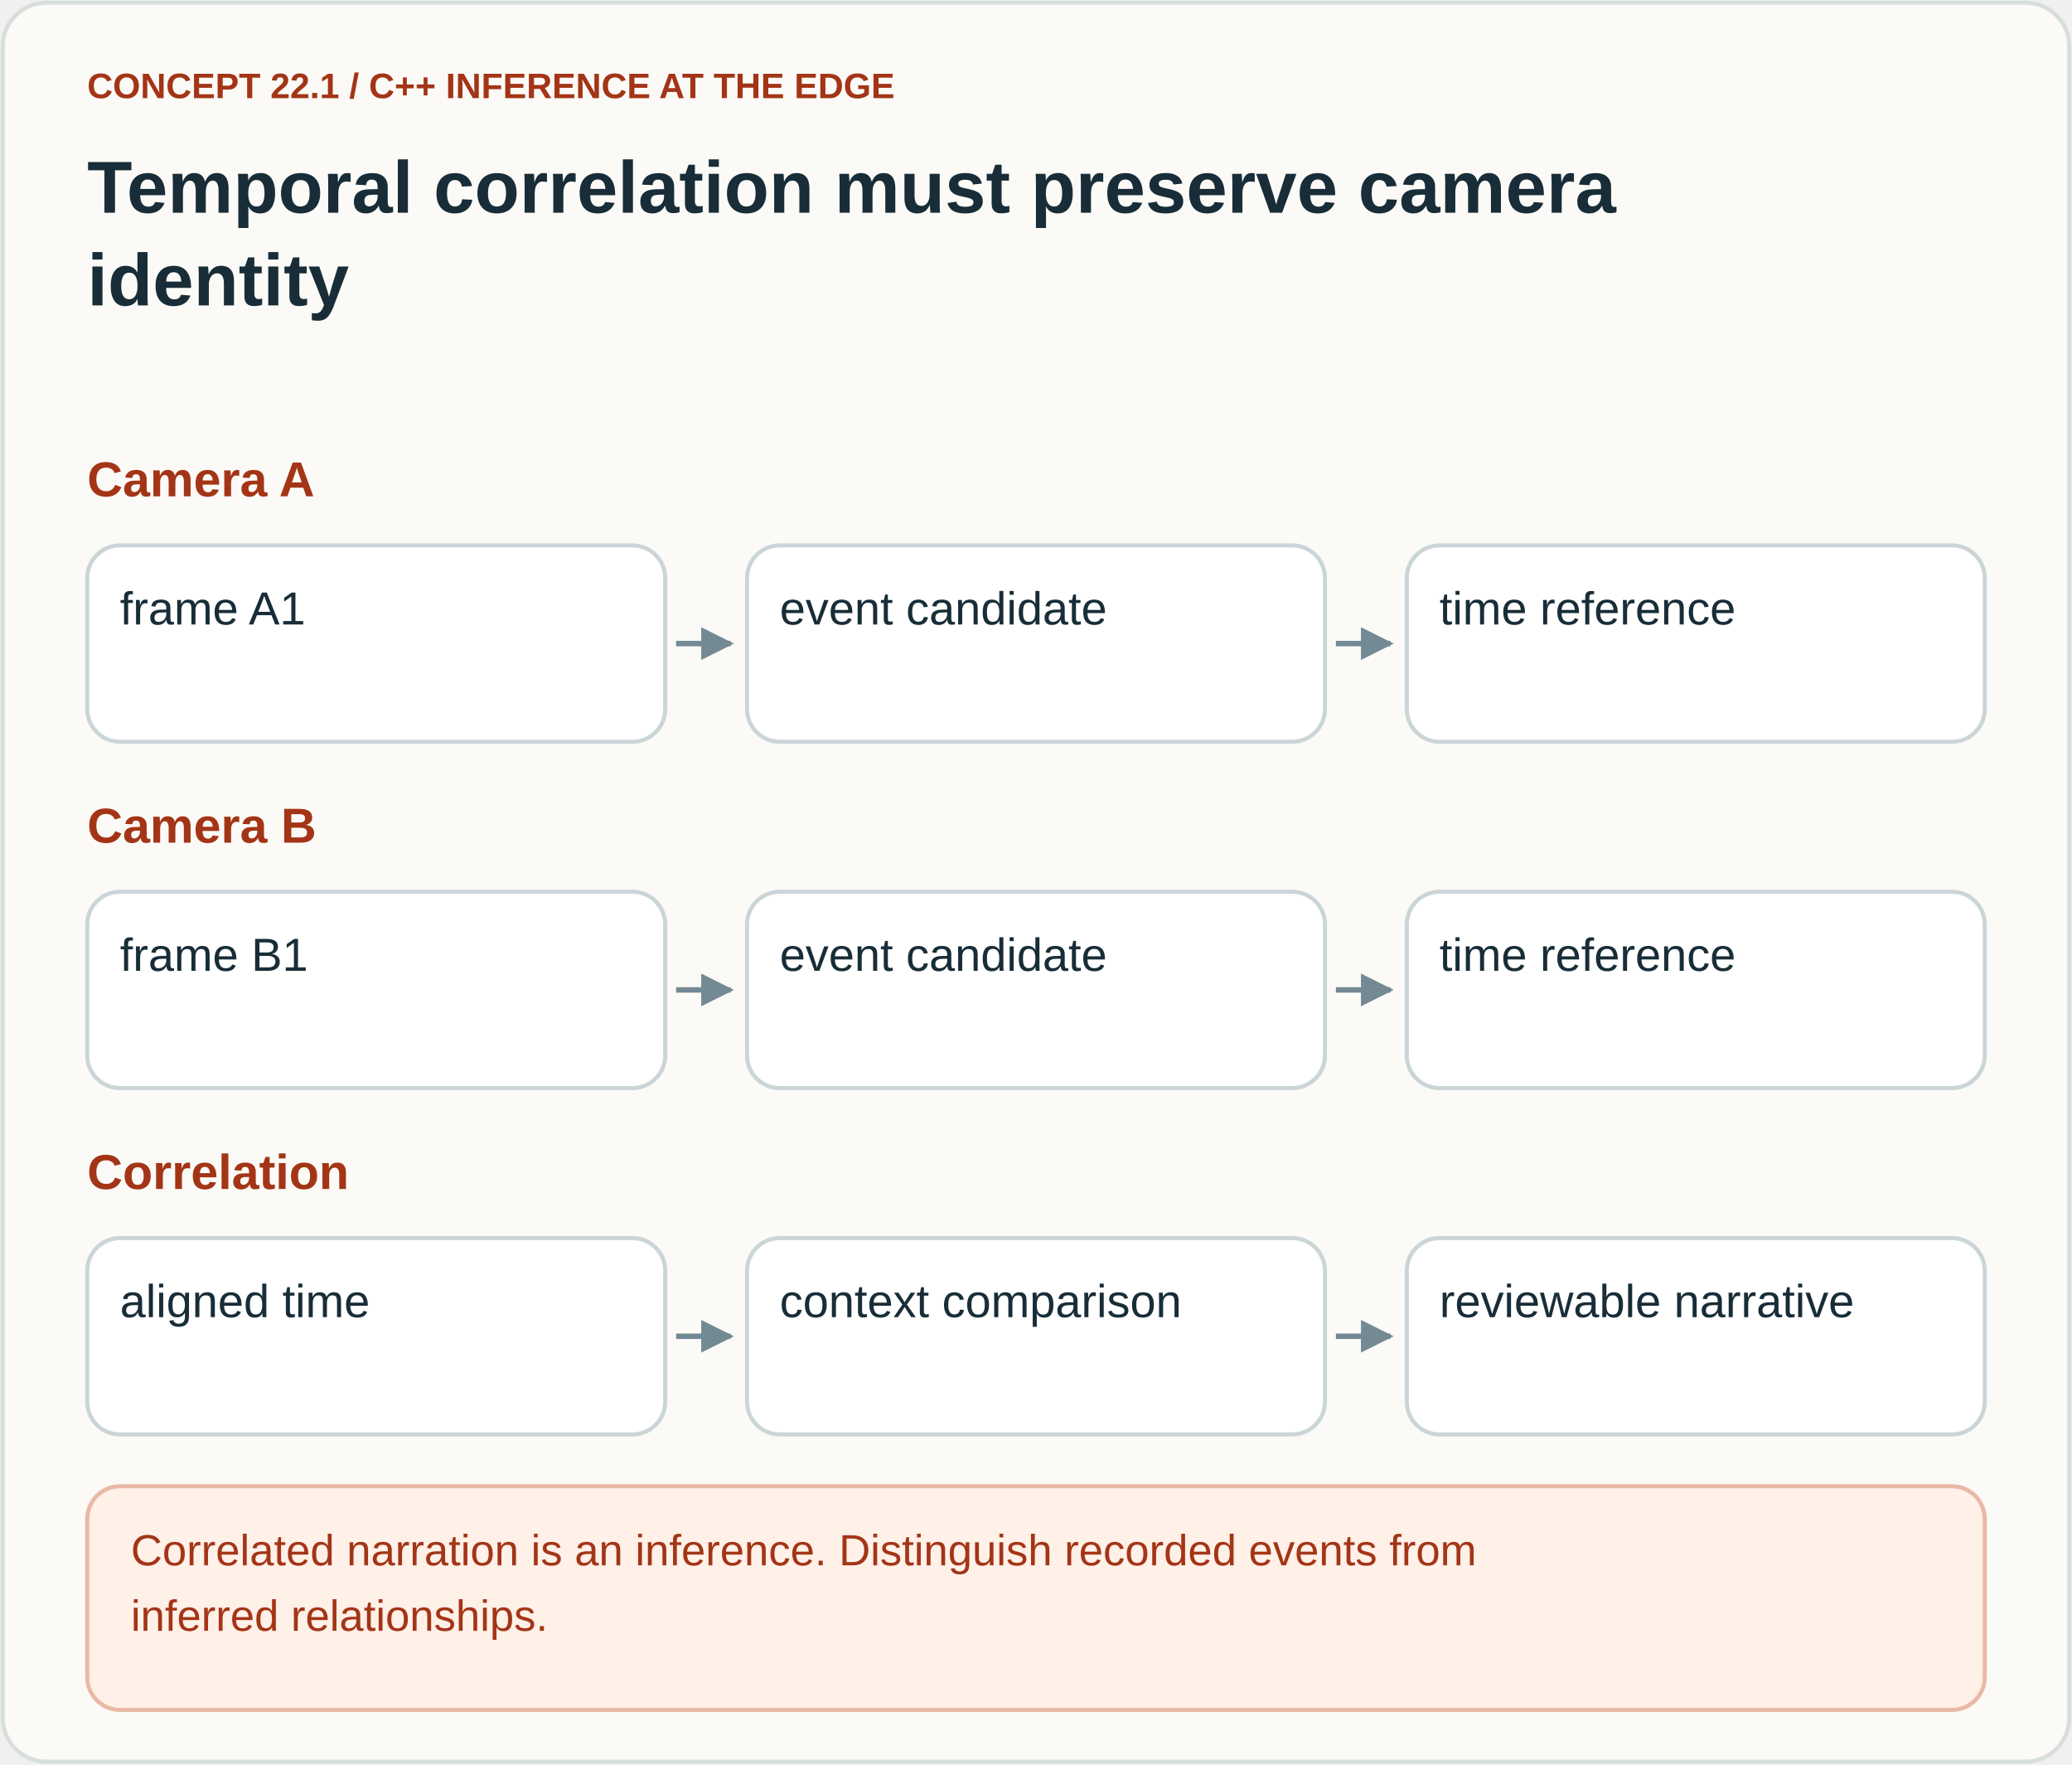
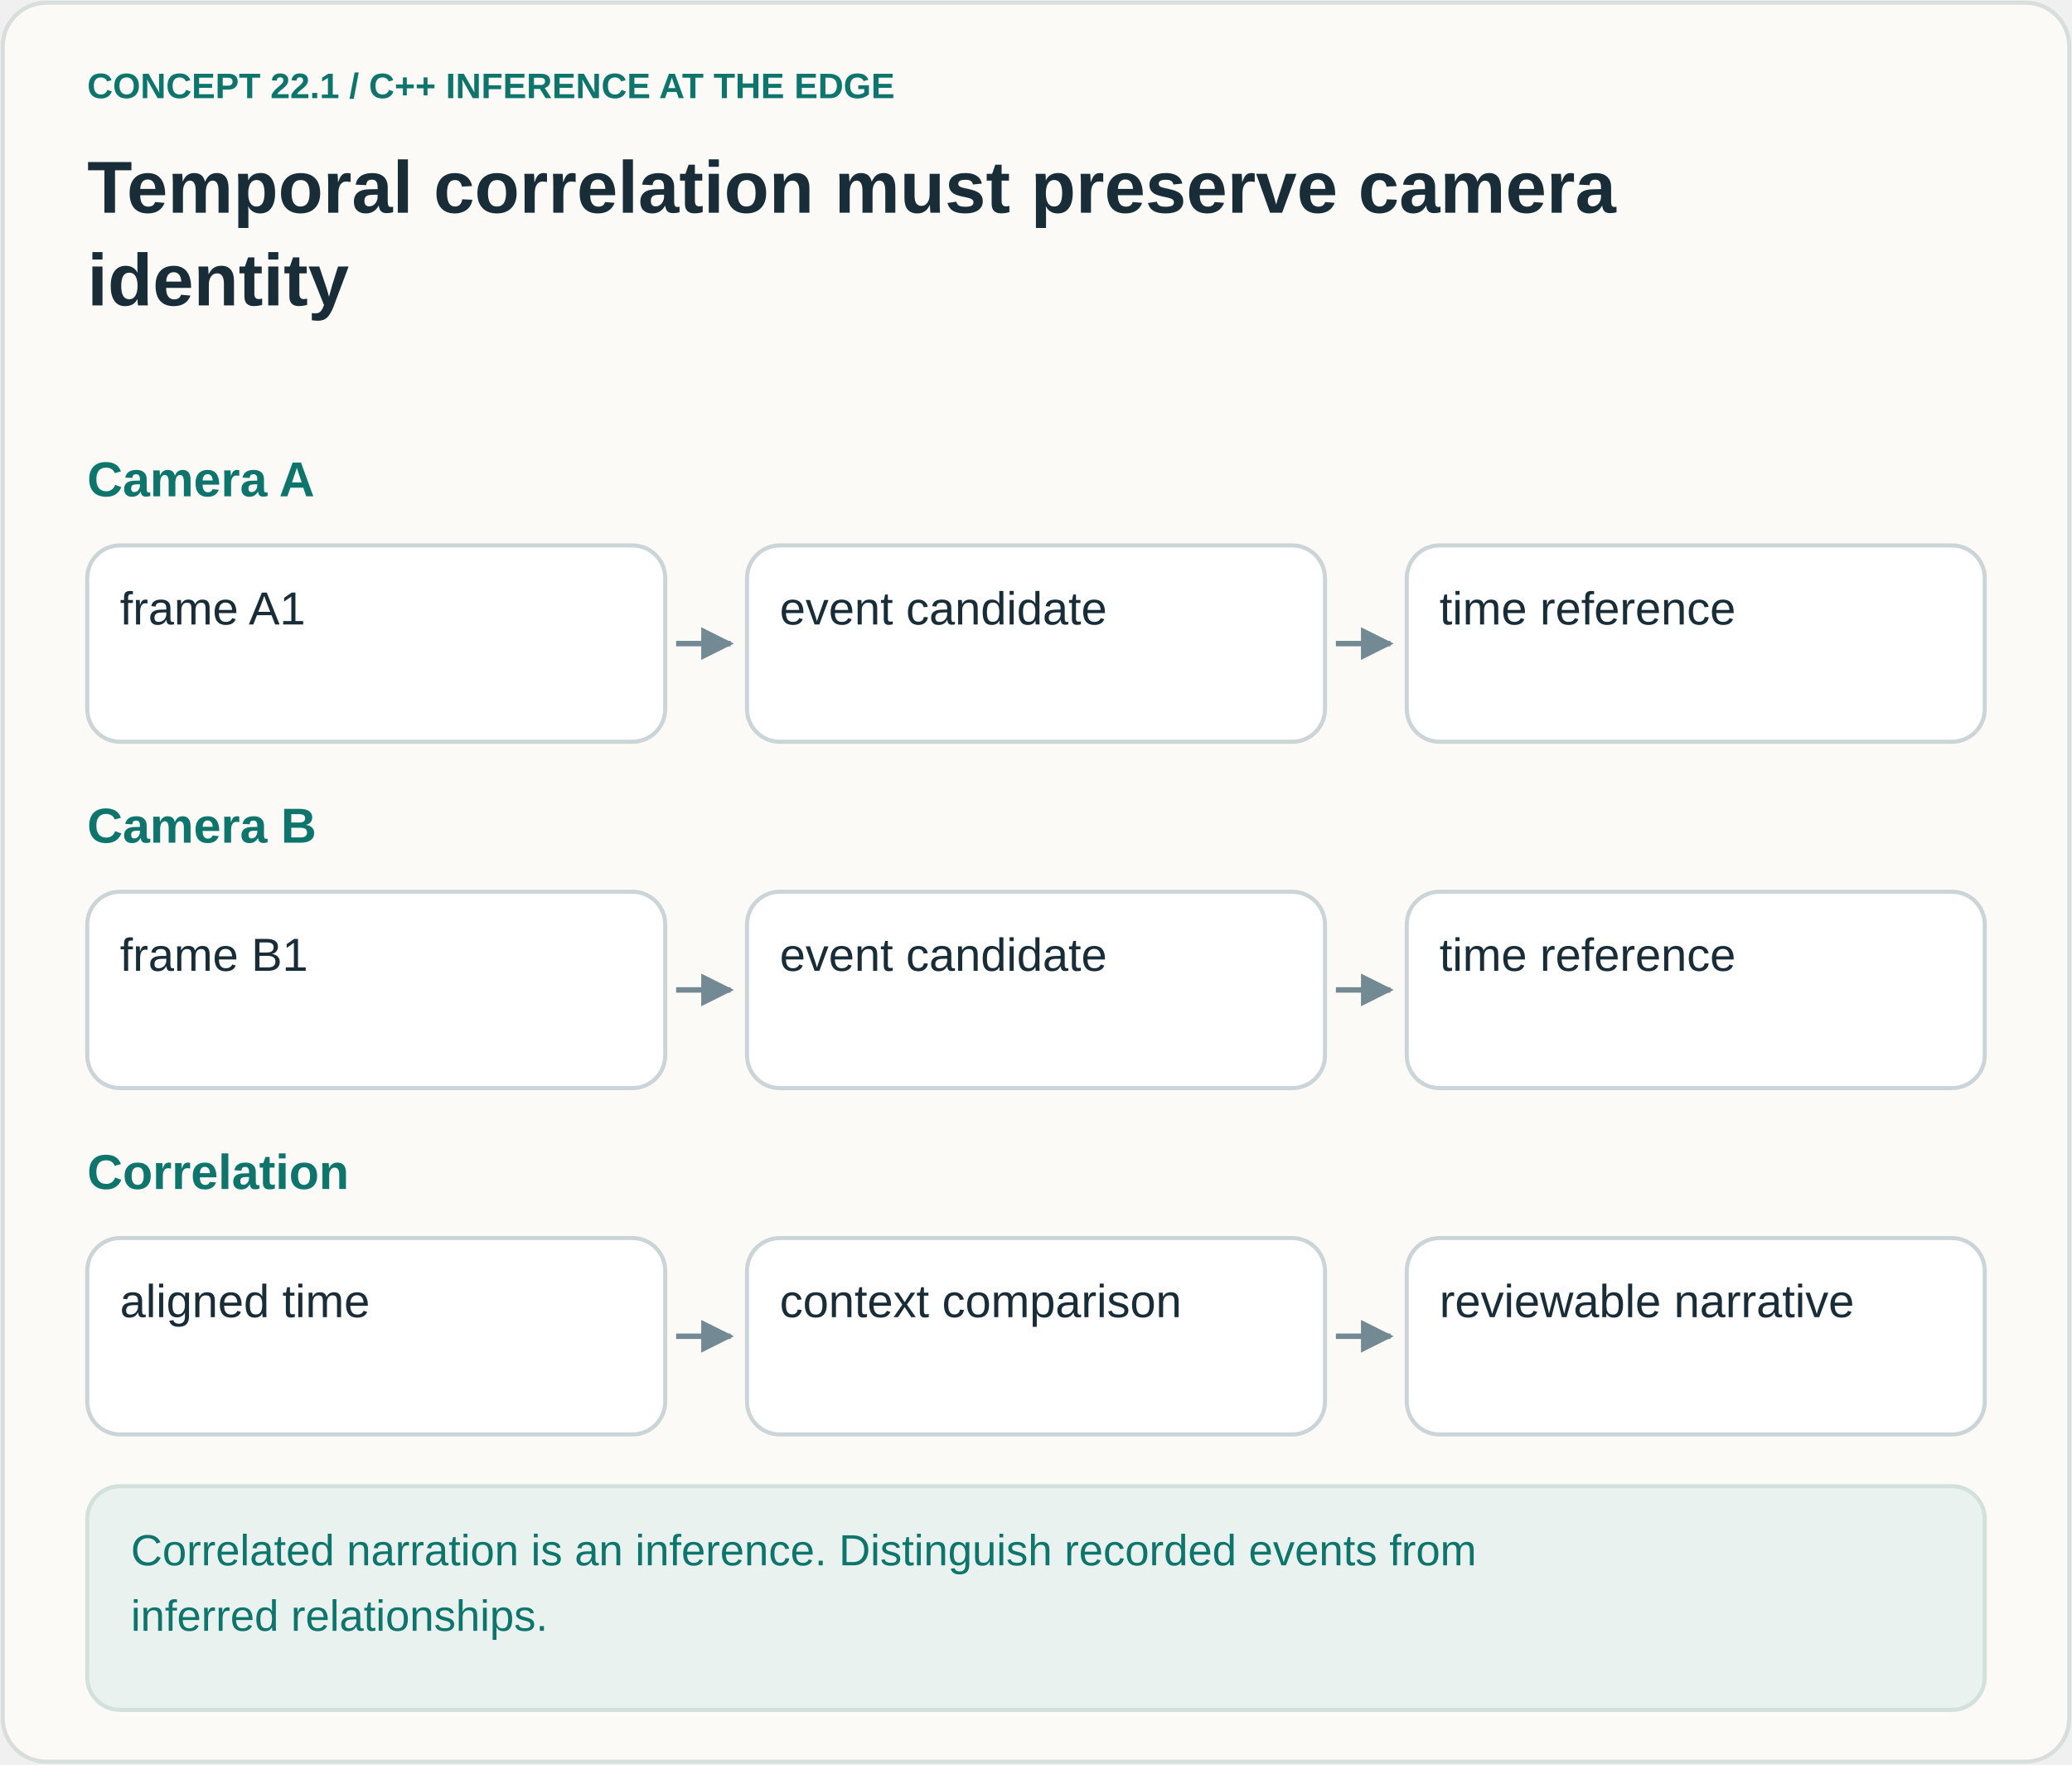
<svg xmlns="http://www.w3.org/2000/svg" width="760" height="647" viewBox="0 0 760 647" role="img" aria-labelledby="title desc">
  <defs>
    <marker id="arrow" viewBox="0 0 10 10" refX="9" refY="5" markerWidth="6" markerHeight="6" orient="auto-start-reverse">
      <path d="M0 0 L10 5 L0 10 Z" fill="#738993" />
    </marker>
  </defs>
  <g font-family="Arial, Helvetica, sans-serif">
    <rect x="1" y="1" width="758" height="645" rx="16" fill="#fbfaf7" stroke="#d8dedb" stroke-width="1.5" />
-     <text x="32" y="36" font-size="13" fill="#a33516" font-weight="700" text-anchor="start">CONCEPT 22.1  /  C++ INFERENCE AT THE EDGE</text>
+     <text x="32" y="36" font-size="13" fill="#0e756d" font-weight="700" text-anchor="start">CONCEPT 22.1  /  C++ INFERENCE AT THE EDGE</text>
    <text x="32" y="78" font-size="27" fill="#182d38" font-weight="600" text-anchor="start">Temporal correlation must preserve camera</text>
    <text x="32" y="112" font-size="27" fill="#182d38" font-weight="600" text-anchor="start">identity</text>
-     <text x="32" y="182" font-size="18" fill="#a33516" font-weight="600" text-anchor="start">Camera A</text>
+     <text x="32" y="182" font-size="18" fill="#0e756d" font-weight="600" text-anchor="start">Camera A</text>
    <rect x="32" y="200" width="212" height="72" rx="12" fill="#fff" stroke="#cbd5d8" stroke-width="1.5" />
    <text x="44" y="229" font-size="17" fill="#182d38" font-weight="400" text-anchor="start">frame A1</text>
    <path d="M248 236 L268 236" fill="none" stroke="#738993" stroke-width="2" marker-end="url(#arrow)" />
    <rect x="274" y="200" width="212" height="72" rx="12" fill="#fff" stroke="#cbd5d8" stroke-width="1.5" />
    <text x="286" y="229" font-size="17" fill="#182d38" font-weight="400" text-anchor="start">event candidate</text>
    <path d="M490 236 L510 236" fill="none" stroke="#738993" stroke-width="2" marker-end="url(#arrow)" />
    <rect x="516" y="200" width="212" height="72" rx="12" fill="#fff" stroke="#cbd5d8" stroke-width="1.5" />
    <text x="528" y="229" font-size="17" fill="#182d38" font-weight="400" text-anchor="start">time reference</text>
-     <text x="32" y="309" font-size="18" fill="#a33516" font-weight="600" text-anchor="start">Camera B</text>
+     <text x="32" y="309" font-size="18" fill="#0e756d" font-weight="600" text-anchor="start">Camera B</text>
    <rect x="32" y="327" width="212" height="72" rx="12" fill="#fff" stroke="#cbd5d8" stroke-width="1.5" />
    <text x="44" y="356" font-size="17" fill="#182d38" font-weight="400" text-anchor="start">frame B1</text>
    <path d="M248 363 L268 363" fill="none" stroke="#738993" stroke-width="2" marker-end="url(#arrow)" />
    <rect x="274" y="327" width="212" height="72" rx="12" fill="#fff" stroke="#cbd5d8" stroke-width="1.5" />
    <text x="286" y="356" font-size="17" fill="#182d38" font-weight="400" text-anchor="start">event candidate</text>
    <path d="M490 363 L510 363" fill="none" stroke="#738993" stroke-width="2" marker-end="url(#arrow)" />
    <rect x="516" y="327" width="212" height="72" rx="12" fill="#fff" stroke="#cbd5d8" stroke-width="1.5" />
    <text x="528" y="356" font-size="17" fill="#182d38" font-weight="400" text-anchor="start">time reference</text>
-     <text x="32" y="436" font-size="18" fill="#a33516" font-weight="600" text-anchor="start">Correlation</text>
+     <text x="32" y="436" font-size="18" fill="#0e756d" font-weight="600" text-anchor="start">Correlation</text>
    <rect x="32" y="454" width="212" height="72" rx="12" fill="#fff" stroke="#cbd5d8" stroke-width="1.5" />
    <text x="44" y="483" font-size="17" fill="#182d38" font-weight="400" text-anchor="start">aligned time</text>
    <path d="M248 490 L268 490" fill="none" stroke="#738993" stroke-width="2" marker-end="url(#arrow)" />
    <rect x="274" y="454" width="212" height="72" rx="12" fill="#fff" stroke="#cbd5d8" stroke-width="1.5" />
    <text x="286" y="483" font-size="17" fill="#182d38" font-weight="400" text-anchor="start">context comparison</text>
    <path d="M490 490 L510 490" fill="none" stroke="#738993" stroke-width="2" marker-end="url(#arrow)" />
    <rect x="516" y="454" width="212" height="72" rx="12" fill="#fff" stroke="#cbd5d8" stroke-width="1.5" />
    <text x="528" y="483" font-size="17" fill="#182d38" font-weight="400" text-anchor="start">reviewable narrative</text>
-     <rect x="32" y="545" width="696" height="82" rx="12" fill="#fff0e8" stroke="#e9b9a5" stroke-width="1.5" />
-     <text x="48" y="574" font-size="16" fill="#a33516" font-weight="400" text-anchor="start">Correlated narration is an inference. Distinguish recorded events from</text>
-     <text x="48" y="598" font-size="16" fill="#a33516" font-weight="400" text-anchor="start">inferred relationships.</text>
+     <rect x="32" y="545" width="696" height="82" rx="12" fill="#eaf2ef" stroke="#d2e1db" stroke-width="1.5" />
+     <text x="48" y="574" font-size="16" fill="#0e756d" font-weight="400" text-anchor="start">Correlated narration is an inference. Distinguish recorded events from</text>
+     <text x="48" y="598" font-size="16" fill="#0e756d" font-weight="400" text-anchor="start">inferred relationships.</text>
  </g>
</svg>
